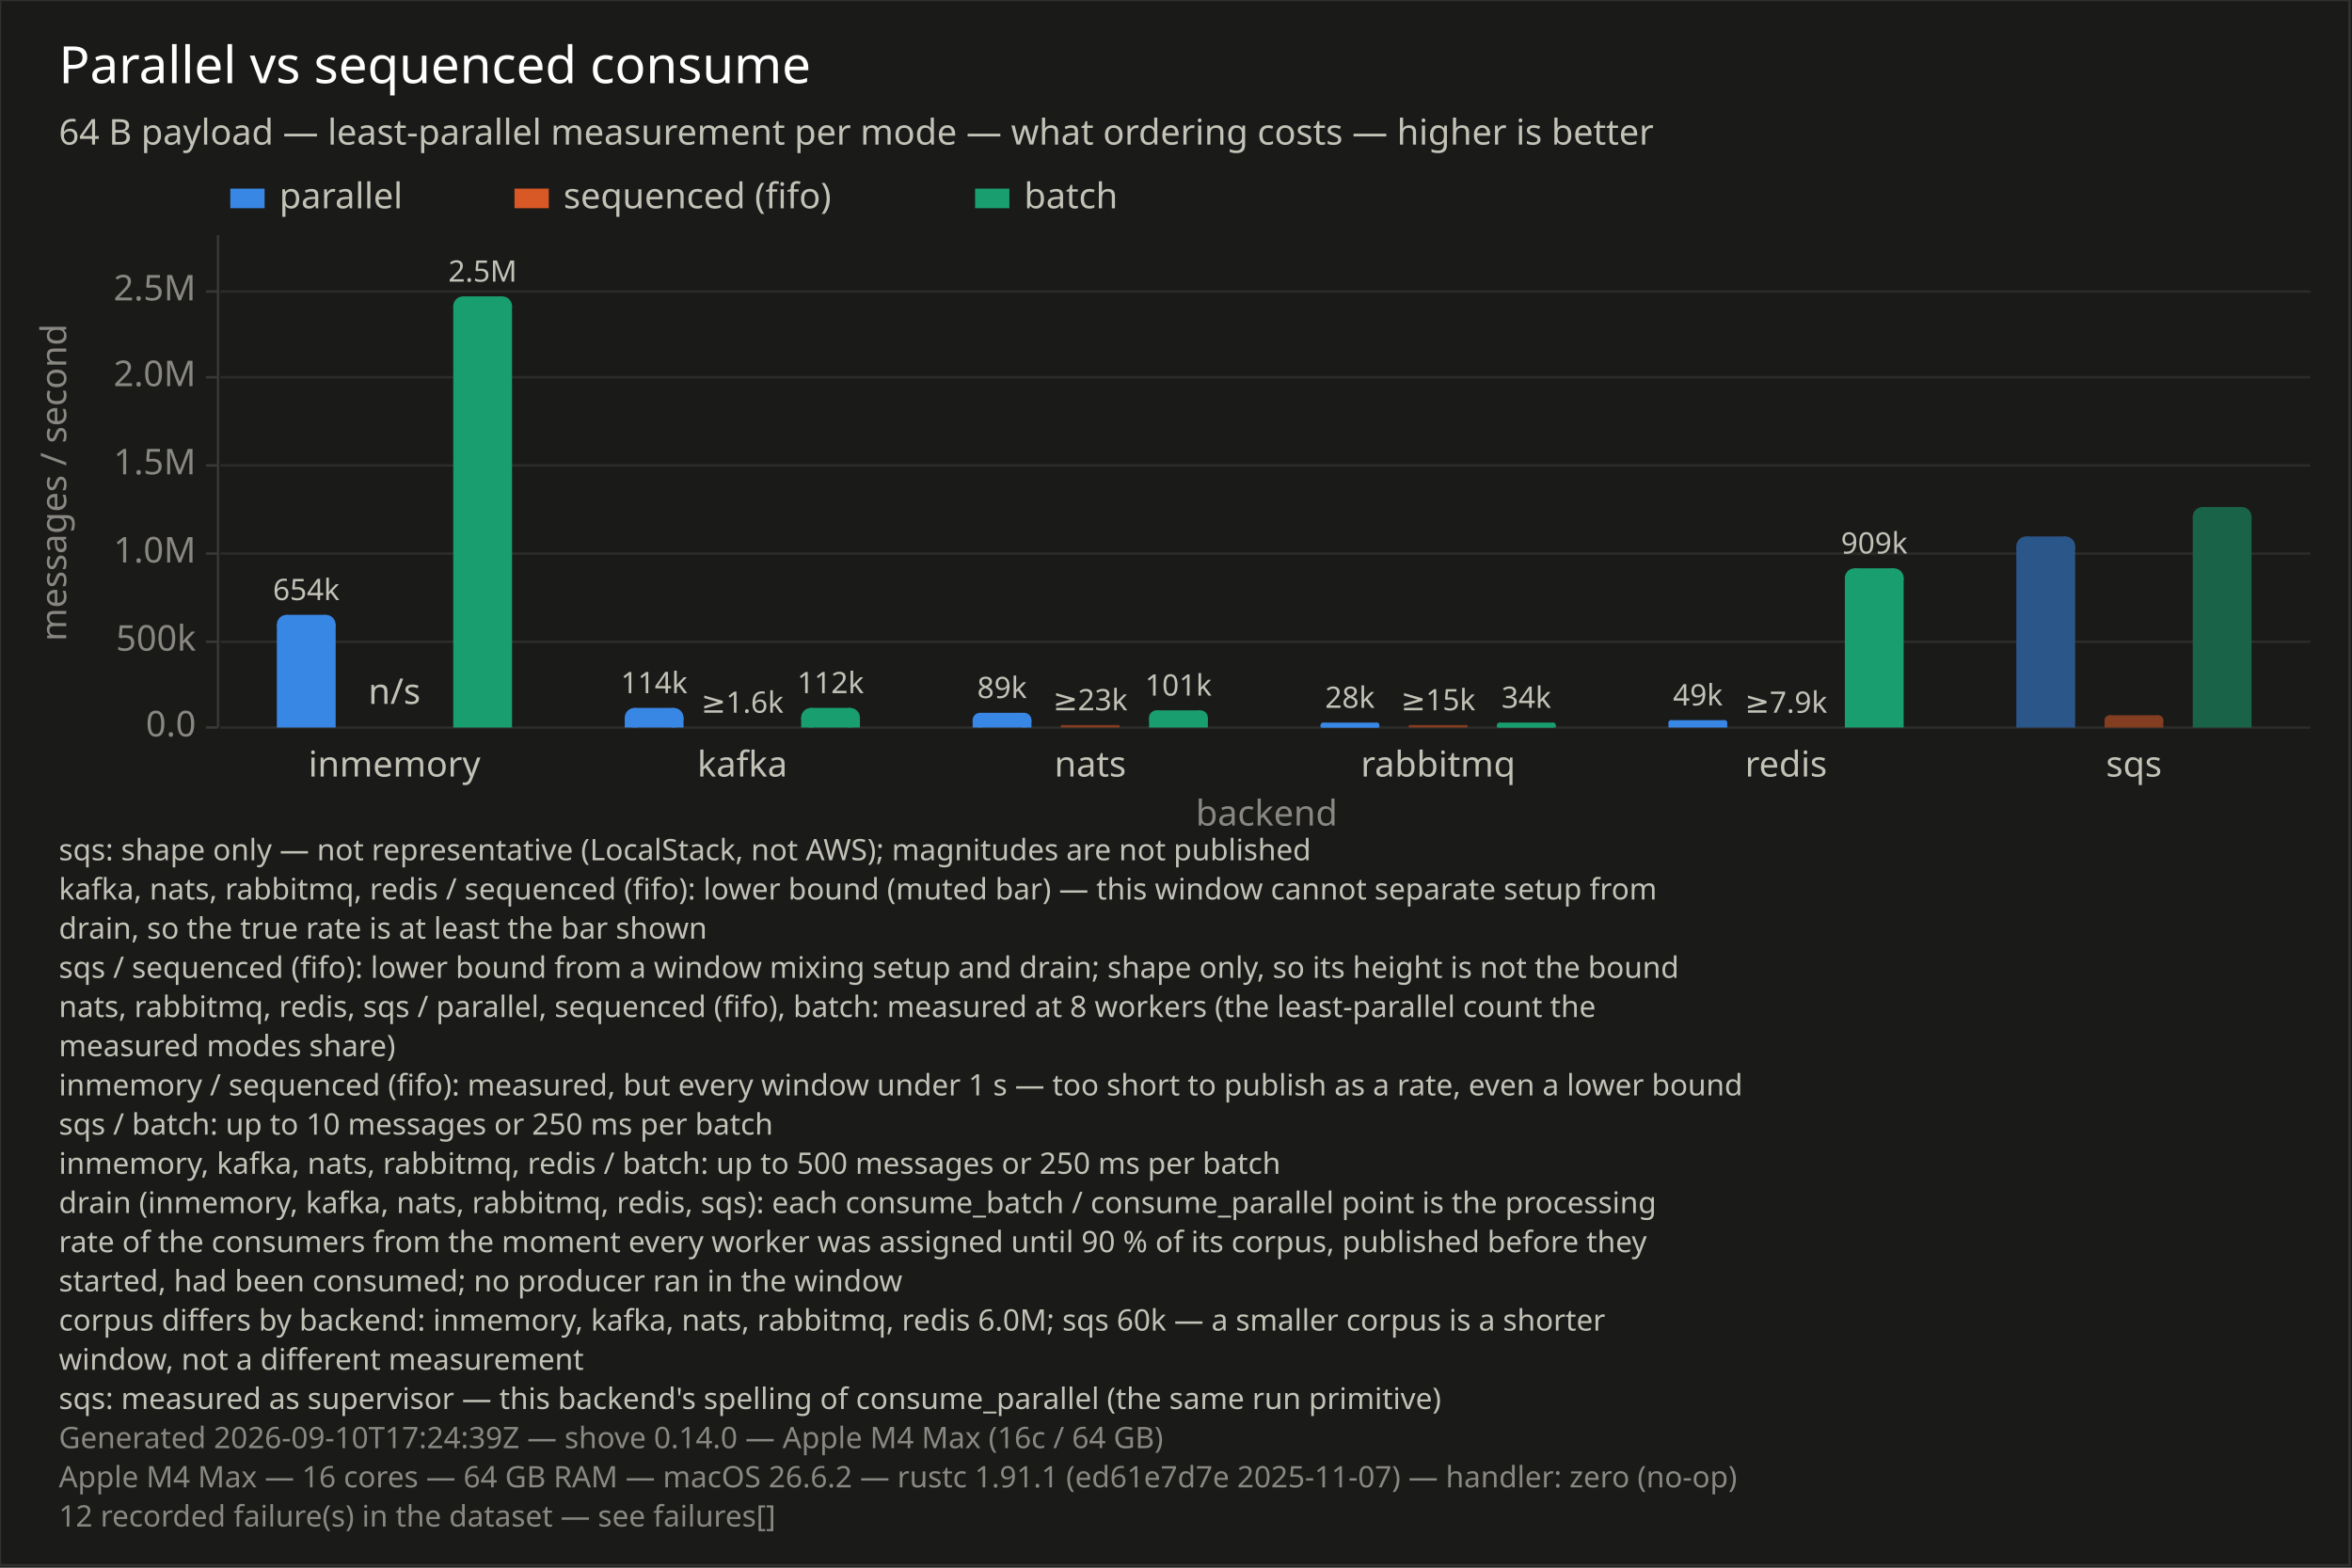
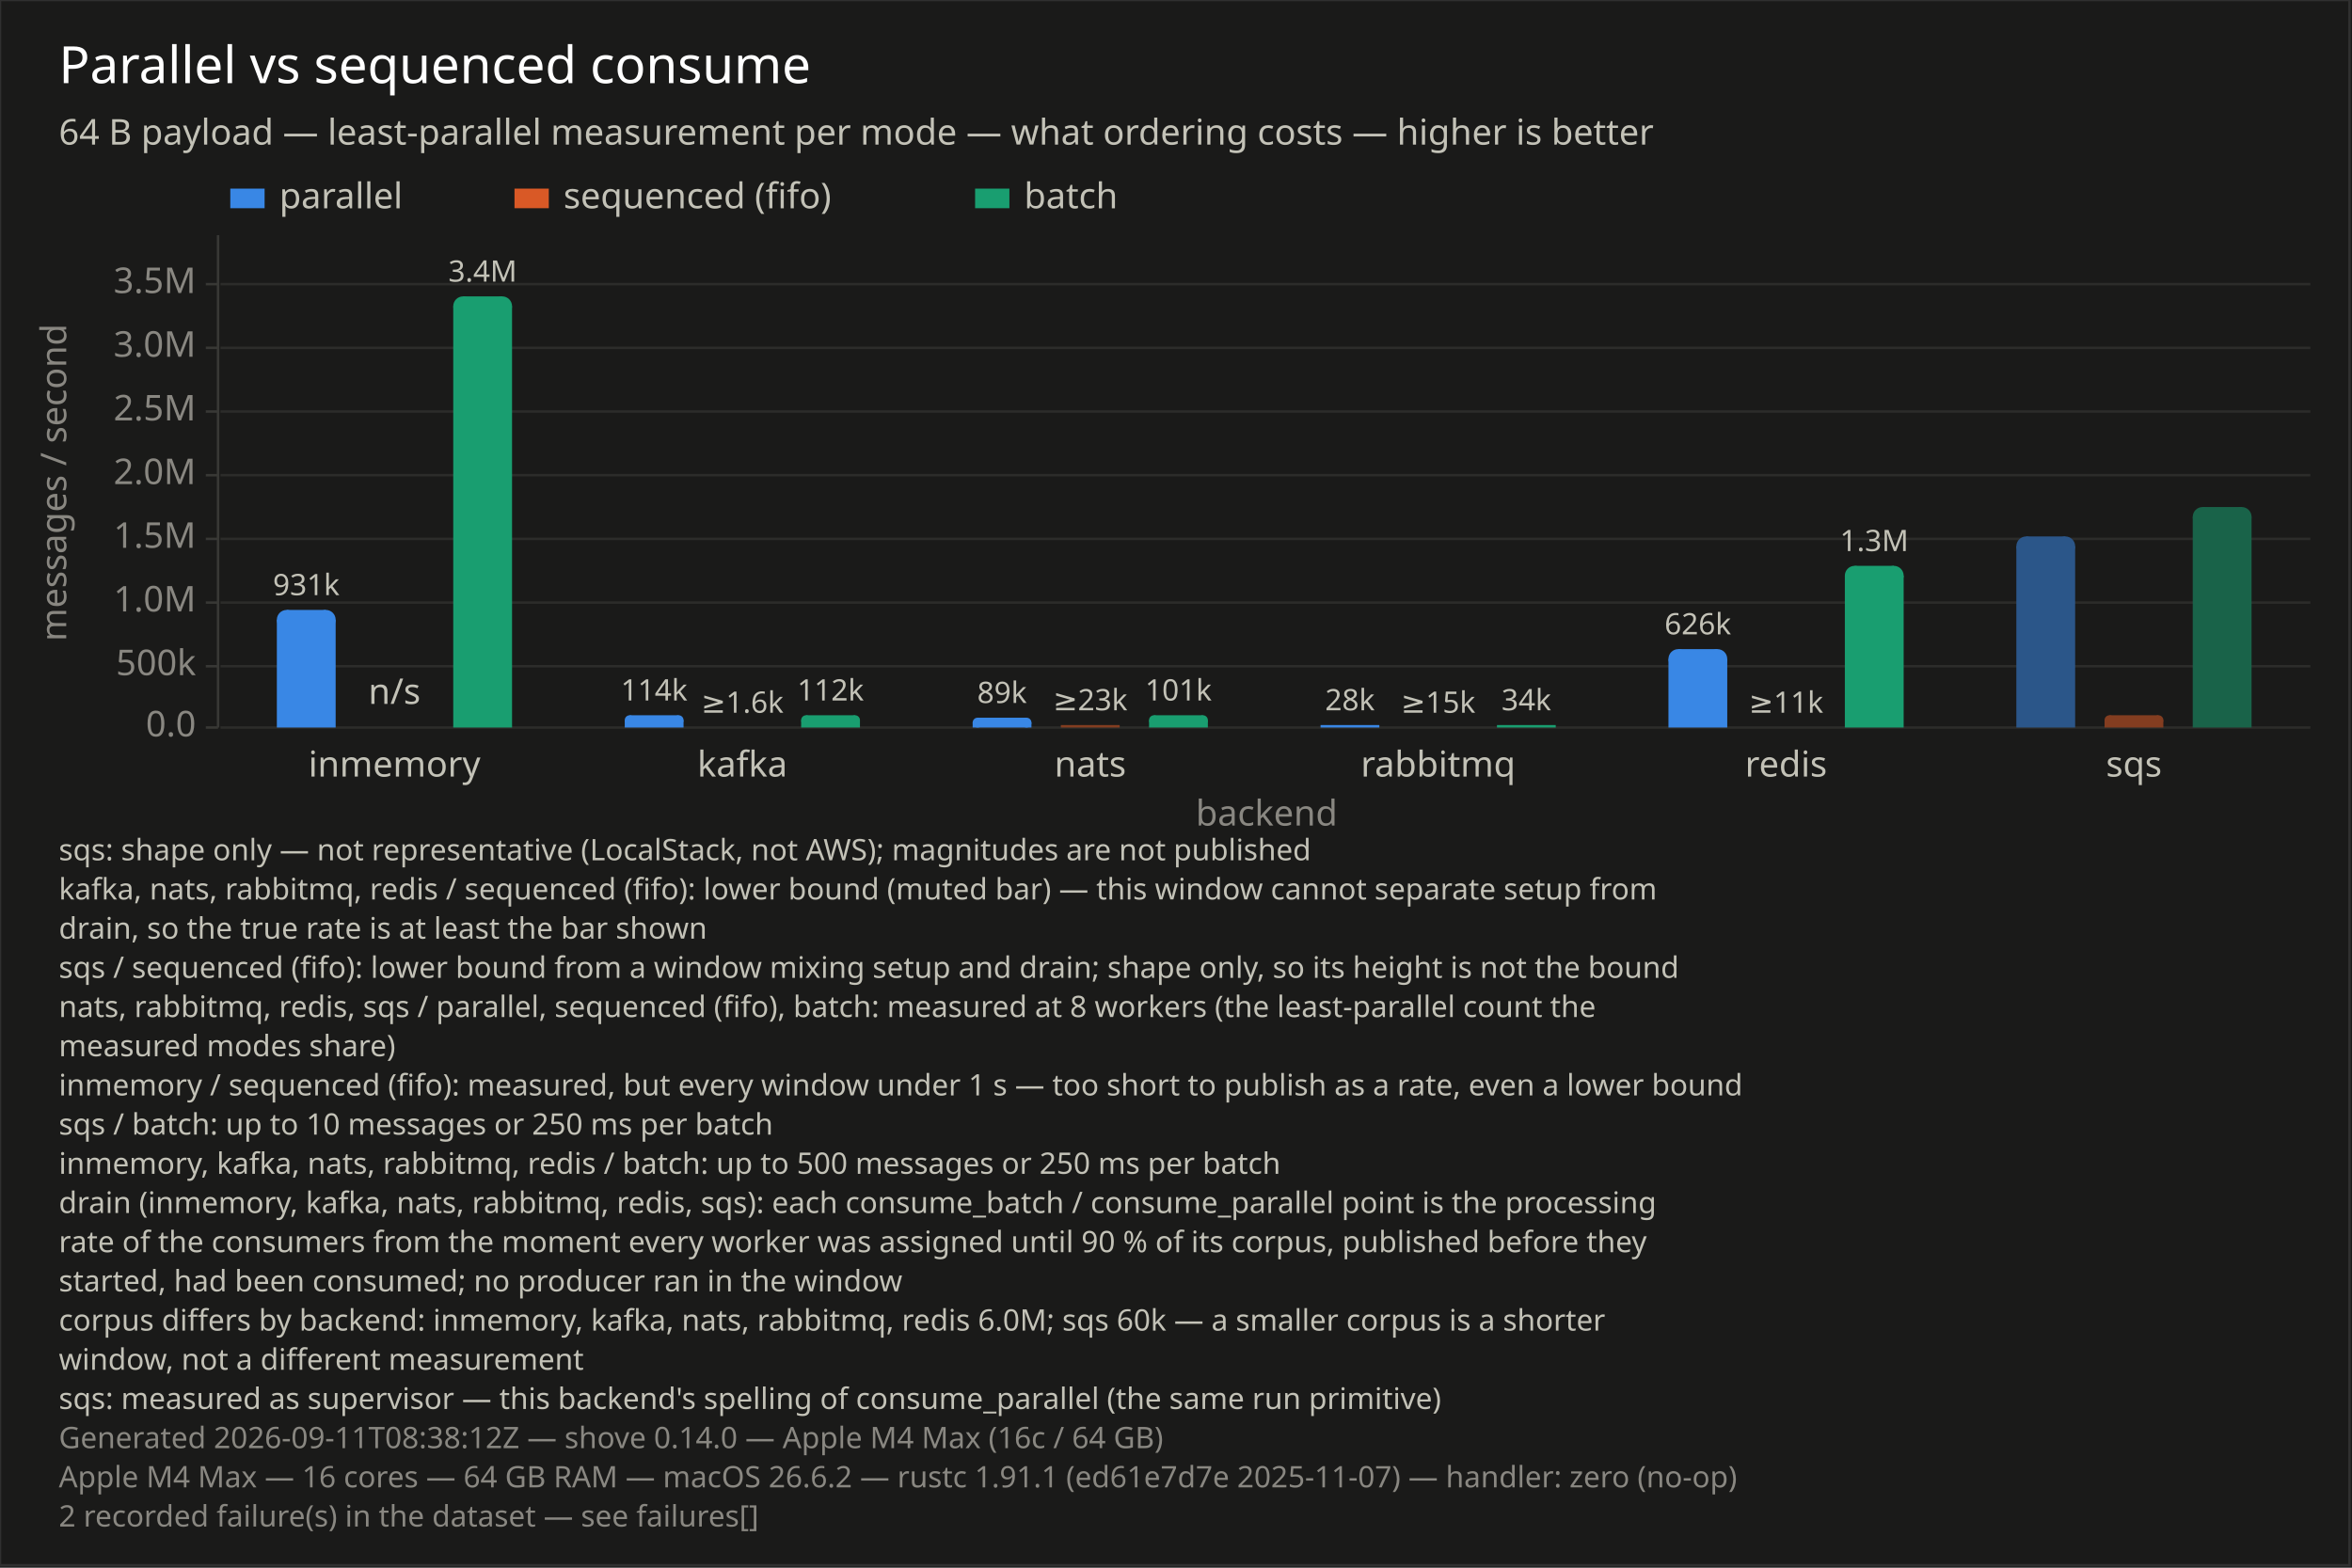
<svg xmlns="http://www.w3.org/2000/svg" width="960" height="640" viewBox="0 0 960 640">
  <rect x="0" y="0" width="960" height="640" opacity="1" fill="#1A1A19" stroke="none" />
  <rect x="0" y="0" width="959" height="639" opacity="0.1" fill="none" stroke="#FFFFFF" />
  <text x="24" y="18" dy="0.76em" text-anchor="start" font-family="sans-serif" font-size="20.968" opacity="1" fill="#FFFFFF">
Parallel vs sequenced consume
</text>
  <text x="24" y="48" dy="0.76em" text-anchor="start" font-family="sans-serif" font-size="14.516" opacity="1" fill="#C3C2B7">
64 B payload — least-parallel measurement per mode — what ordering costs — higher is better
</text>
  <text x="24" y="342" dy="0.76em" text-anchor="start" font-family="sans-serif" font-size="12.097" opacity="1" fill="#C3C2B7">
sqs: shape only — not representative (LocalStack, not AWS); magnitudes are not published
</text>
  <text x="24" y="358" dy="0.76em" text-anchor="start" font-family="sans-serif" font-size="12.097" opacity="1" fill="#C3C2B7">
kafka, nats, rabbitmq, redis / sequenced (fifo): lower bound (muted bar) — this window cannot separate setup from
</text>
  <text x="24" y="374" dy="0.76em" text-anchor="start" font-family="sans-serif" font-size="12.097" opacity="1" fill="#C3C2B7">
drain, so the true rate is at least the bar shown
</text>
  <text x="24" y="390" dy="0.76em" text-anchor="start" font-family="sans-serif" font-size="12.097" opacity="1" fill="#C3C2B7">
sqs / sequenced (fifo): lower bound from a window mixing setup and drain; shape only, so its height is not the bound
</text>
  <text x="24" y="406" dy="0.76em" text-anchor="start" font-family="sans-serif" font-size="12.097" opacity="1" fill="#C3C2B7">
nats, rabbitmq, redis, sqs / parallel, sequenced (fifo), batch: measured at 8 workers (the least-parallel count the
</text>
  <text x="24" y="422" dy="0.76em" text-anchor="start" font-family="sans-serif" font-size="12.097" opacity="1" fill="#C3C2B7">
measured modes share)
</text>
  <text x="24" y="438" dy="0.76em" text-anchor="start" font-family="sans-serif" font-size="12.097" opacity="1" fill="#C3C2B7">
inmemory / sequenced (fifo): measured, but every window under 1 s — too short to publish as a rate, even a lower bound
</text>
  <text x="24" y="454" dy="0.76em" text-anchor="start" font-family="sans-serif" font-size="12.097" opacity="1" fill="#C3C2B7">
sqs / batch: up to 10 messages or 250 ms per batch
</text>
  <text x="24" y="470" dy="0.76em" text-anchor="start" font-family="sans-serif" font-size="12.097" opacity="1" fill="#C3C2B7">
inmemory, kafka, nats, rabbitmq, redis / batch: up to 500 messages or 250 ms per batch
</text>
  <text x="24" y="486" dy="0.76em" text-anchor="start" font-family="sans-serif" font-size="12.097" opacity="1" fill="#C3C2B7">
drain (inmemory, kafka, nats, rabbitmq, redis, sqs): each consume_batch / consume_parallel point is the processing
</text>
  <text x="24" y="502" dy="0.76em" text-anchor="start" font-family="sans-serif" font-size="12.097" opacity="1" fill="#C3C2B7">
rate of the consumers from the moment every worker was assigned until 90 % of its corpus, published before they
</text>
  <text x="24" y="518" dy="0.76em" text-anchor="start" font-family="sans-serif" font-size="12.097" opacity="1" fill="#C3C2B7">
started, had been consumed; no producer ran in the window
</text>
  <text x="24" y="534" dy="0.76em" text-anchor="start" font-family="sans-serif" font-size="12.097" opacity="1" fill="#C3C2B7">
corpus differs by backend: inmemory, kafka, nats, rabbitmq, redis 6.0M; sqs 60k — a smaller corpus is a shorter
</text>
  <text x="24" y="550" dy="0.76em" text-anchor="start" font-family="sans-serif" font-size="12.097" opacity="1" fill="#C3C2B7">
window, not a different measurement
</text>
  <text x="24" y="566" dy="0.76em" text-anchor="start" font-family="sans-serif" font-size="12.097" opacity="1" fill="#C3C2B7">
sqs: measured as supervisor — this backend's spelling of consume_parallel (the same run primitive)
</text>
  <text x="24" y="582" dy="0.76em" text-anchor="start" font-family="sans-serif" font-size="12.097" opacity="1" fill="#898781">
- Generated 2026-09-10T17:24:39Z — shove 0.14.0 — Apple M4 Max (16c / 64 GB)
+ Generated 2026-09-11T08:38:12Z — shove 0.14.0 — Apple M4 Max (16c / 64 GB)
</text>
  <text x="24" y="598" dy="0.76em" text-anchor="start" font-family="sans-serif" font-size="12.097" opacity="1" fill="#898781">
Apple M4 Max — 16 cores — 64 GB RAM — macOS 26.6.2 — rustc 1.91.1 (ed61e7d7e 2025-11-07) — handler: zero (no-op)
</text>
  <text x="24" y="614" dy="0.76em" text-anchor="start" font-family="sans-serif" font-size="12.097" opacity="1" fill="#898781">
- 12 recorded failure(s) in the dataset — see failures[]
+ 2 recorded failure(s) in the dataset — see failures[]
</text>
  <text x="16" y="197" dy="0.76em" text-anchor="middle" font-family="sans-serif" font-size="14.516" opacity="1" fill="#898781" transform="rotate(270, 16, 197)">
messages / second
</text>
  <line opacity="1" stroke="#2C2C2A" stroke-width="1" x1="90" y1="297" x2="943" y2="297" />
-   <line opacity="1" stroke="#2C2C2A" stroke-width="1" x1="90" y1="262" x2="943" y2="262" />
-   <line opacity="1" stroke="#2C2C2A" stroke-width="1" x1="90" y1="226" x2="943" y2="226" />
-   <line opacity="1" stroke="#2C2C2A" stroke-width="1" x1="90" y1="190" x2="943" y2="190" />
-   <line opacity="1" stroke="#2C2C2A" stroke-width="1" x1="90" y1="154" x2="943" y2="154" />
-   <line opacity="1" stroke="#2C2C2A" stroke-width="1" x1="90" y1="119" x2="943" y2="119" />
+   <line opacity="1" stroke="#2C2C2A" stroke-width="1" x1="90" y1="272" x2="943" y2="272" />
+   <line opacity="1" stroke="#2C2C2A" stroke-width="1" x1="90" y1="246" x2="943" y2="246" />
+   <line opacity="1" stroke="#2C2C2A" stroke-width="1" x1="90" y1="220" x2="943" y2="220" />
+   <line opacity="1" stroke="#2C2C2A" stroke-width="1" x1="90" y1="194" x2="943" y2="194" />
+   <line opacity="1" stroke="#2C2C2A" stroke-width="1" x1="90" y1="168" x2="943" y2="168" />
+   <line opacity="1" stroke="#2C2C2A" stroke-width="1" x1="90" y1="142" x2="943" y2="142" />
+   <line opacity="1" stroke="#2C2C2A" stroke-width="1" x1="90" y1="116" x2="943" y2="116" />
  <polyline fill="none" opacity="1" stroke="#383835" stroke-width="1" points="89,96 89,297 " />
  <text x="80" y="297" dy="0.5ex" text-anchor="end" font-family="sans-serif" font-size="14.516" opacity="1" fill="#898781">
0.0
</text>
  <polyline fill="none" opacity="1" stroke="#383835" stroke-width="1" points="84,297 89,297 " />
-   <text x="80" y="262" dy="0.5ex" text-anchor="end" font-family="sans-serif" font-size="14.516" opacity="1" fill="#898781">
+   <text x="80" y="272" dy="0.5ex" text-anchor="end" font-family="sans-serif" font-size="14.516" opacity="1" fill="#898781">
500k
</text>
-   <polyline fill="none" opacity="1" stroke="#383835" stroke-width="1" points="84,262 89,262 " />
-   <text x="80" y="226" dy="0.5ex" text-anchor="end" font-family="sans-serif" font-size="14.516" opacity="1" fill="#898781">
+   <polyline fill="none" opacity="1" stroke="#383835" stroke-width="1" points="84,272 89,272 " />
+   <text x="80" y="246" dy="0.5ex" text-anchor="end" font-family="sans-serif" font-size="14.516" opacity="1" fill="#898781">
1.0M
</text>
-   <polyline fill="none" opacity="1" stroke="#383835" stroke-width="1" points="84,226 89,226 " />
-   <text x="80" y="190" dy="0.5ex" text-anchor="end" font-family="sans-serif" font-size="14.516" opacity="1" fill="#898781">
+   <polyline fill="none" opacity="1" stroke="#383835" stroke-width="1" points="84,246 89,246 " />
+   <text x="80" y="220" dy="0.5ex" text-anchor="end" font-family="sans-serif" font-size="14.516" opacity="1" fill="#898781">
1.5M
</text>
-   <polyline fill="none" opacity="1" stroke="#383835" stroke-width="1" points="84,190 89,190 " />
-   <text x="80" y="154" dy="0.5ex" text-anchor="end" font-family="sans-serif" font-size="14.516" opacity="1" fill="#898781">
+   <polyline fill="none" opacity="1" stroke="#383835" stroke-width="1" points="84,220 89,220 " />
+   <text x="80" y="194" dy="0.5ex" text-anchor="end" font-family="sans-serif" font-size="14.516" opacity="1" fill="#898781">
2.0M
</text>
-   <polyline fill="none" opacity="1" stroke="#383835" stroke-width="1" points="84,154 89,154 " />
-   <text x="80" y="119" dy="0.5ex" text-anchor="end" font-family="sans-serif" font-size="14.516" opacity="1" fill="#898781">
+   <polyline fill="none" opacity="1" stroke="#383835" stroke-width="1" points="84,194 89,194 " />
+   <text x="80" y="168" dy="0.5ex" text-anchor="end" font-family="sans-serif" font-size="14.516" opacity="1" fill="#898781">
2.5M
</text>
-   <polyline fill="none" opacity="1" stroke="#383835" stroke-width="1" points="84,119 89,119 " />
-   <rect x="113" y="255" width="24" height="42" opacity="1" fill="#3987E5" stroke="none" />
-   <rect x="117" y="251" width="16" height="5" opacity="1" fill="#3987E5" stroke="none" />
-   <circle cx="117" cy="255" r="4" opacity="1" fill="#3987E5" stroke="none" stroke-width="0" />
-   <circle cx="133" cy="255" r="4" opacity="1" fill="#3987E5" stroke="none" stroke-width="0" />
-   <text x="125" y="248" dy="-0.5ex" text-anchor="middle" font-family="sans-serif" font-size="12.097" opacity="1" fill="#C3C2B7">
- 654k
+   <polyline fill="none" opacity="1" stroke="#383835" stroke-width="1" points="84,168 89,168 " />
+   <text x="80" y="142" dy="0.5ex" text-anchor="end" font-family="sans-serif" font-size="14.516" opacity="1" fill="#898781">
+ 3.0M
+ </text>
+   <polyline fill="none" opacity="1" stroke="#383835" stroke-width="1" points="84,142 89,142 " />
+   <text x="80" y="116" dy="0.5ex" text-anchor="end" font-family="sans-serif" font-size="14.516" opacity="1" fill="#898781">
+ 3.5M
+ </text>
+   <polyline fill="none" opacity="1" stroke="#383835" stroke-width="1" points="84,116 89,116 " />
+   <rect x="113" y="253" width="24" height="44" opacity="1" fill="#3987E5" stroke="none" />
+   <rect x="117" y="249" width="16" height="5" opacity="1" fill="#3987E5" stroke="none" />
+   <circle cx="117" cy="253" r="4" opacity="1" fill="#3987E5" stroke="none" stroke-width="0" />
+   <circle cx="133" cy="253" r="4" opacity="1" fill="#3987E5" stroke="none" stroke-width="0" />
+   <text x="125" y="246" dy="-0.5ex" text-anchor="middle" font-family="sans-serif" font-size="12.097" opacity="1" fill="#C3C2B7">
+ 931k
</text>
  <text x="161" y="291" dy="-0.5ex" text-anchor="middle" font-family="sans-serif" font-size="14.516" opacity="1" fill="#C3C2B7">
n/s
</text>
  <rect x="185" y="125" width="24" height="172" opacity="1" fill="#199E70" stroke="none" />
  <rect x="189" y="121" width="16" height="5" opacity="1" fill="#199E70" stroke="none" />
  <circle cx="189" cy="125" r="4" opacity="1" fill="#199E70" stroke="none" stroke-width="0" />
  <circle cx="205" cy="125" r="4" opacity="1" fill="#199E70" stroke="none" stroke-width="0" />
  <text x="197" y="118" dy="-0.5ex" text-anchor="middle" font-family="sans-serif" font-size="12.097" opacity="1" fill="#C3C2B7">
- 2.5M
- </text>
-   <rect x="255" y="293" width="24" height="4" opacity="1" fill="#3987E5" stroke="none" />
-   <rect x="259" y="289" width="16" height="5" opacity="1" fill="#3987E5" stroke="none" />
-   <circle cx="259" cy="293" r="4" opacity="1" fill="#3987E5" stroke="none" stroke-width="0" />
-   <circle cx="275" cy="293" r="4" opacity="1" fill="#3987E5" stroke="none" stroke-width="0" />
-   <text x="267" y="286" dy="-0.5ex" text-anchor="middle" font-family="sans-serif" font-size="12.097" opacity="1" fill="#C3C2B7">
+ 3.4M
+ </text>
+   <rect x="255" y="294" width="24" height="3" opacity="1" fill="#3987E5" stroke="none" />
+   <rect x="257" y="292" width="20" height="3" opacity="1" fill="#3987E5" stroke="none" />
+   <circle cx="257" cy="294" r="2" opacity="1" fill="#3987E5" stroke="none" stroke-width="0" />
+   <circle cx="277" cy="294" r="2" opacity="1" fill="#3987E5" stroke="none" stroke-width="0" />
+   <text x="267" y="289" dy="-0.5ex" text-anchor="middle" font-family="sans-serif" font-size="12.097" opacity="1" fill="#C3C2B7">
114k
</text>
  <text x="303" y="294" dy="-0.5ex" text-anchor="middle" font-family="sans-serif" font-size="12.097" opacity="1" fill="#C3C2B7">
≥1.6k
</text>
-   <rect x="327" y="293" width="24" height="4" opacity="1" fill="#199E70" stroke="none" />
-   <rect x="331" y="289" width="16" height="5" opacity="1" fill="#199E70" stroke="none" />
-   <circle cx="331" cy="293" r="4" opacity="1" fill="#199E70" stroke="none" stroke-width="0" />
-   <circle cx="347" cy="293" r="4" opacity="1" fill="#199E70" stroke="none" stroke-width="0" />
-   <text x="339" y="286" dy="-0.5ex" text-anchor="middle" font-family="sans-serif" font-size="12.097" opacity="1" fill="#C3C2B7">
+   <rect x="327" y="294" width="24" height="3" opacity="1" fill="#199E70" stroke="none" />
+   <rect x="329" y="292" width="20" height="3" opacity="1" fill="#199E70" stroke="none" />
+   <circle cx="329" cy="294" r="2" opacity="1" fill="#199E70" stroke="none" stroke-width="0" />
+   <circle cx="349" cy="294" r="2" opacity="1" fill="#199E70" stroke="none" stroke-width="0" />
+   <text x="339" y="289" dy="-0.5ex" text-anchor="middle" font-family="sans-serif" font-size="12.097" opacity="1" fill="#C3C2B7">
112k
</text>
-   <rect x="397" y="294" width="24" height="3" opacity="1" fill="#3987E5" stroke="none" />
-   <rect x="400" y="291" width="18" height="4" opacity="1" fill="#3987E5" stroke="none" />
-   <circle cx="400" cy="294" r="3" opacity="1" fill="#3987E5" stroke="none" stroke-width="0" />
-   <circle cx="418" cy="294" r="3" opacity="1" fill="#3987E5" stroke="none" stroke-width="0" />
-   <text x="409" y="288" dy="-0.5ex" text-anchor="middle" font-family="sans-serif" font-size="12.097" opacity="1" fill="#C3C2B7">
+   <rect x="397" y="295" width="24" height="2" opacity="1" fill="#3987E5" stroke="none" />
+   <rect x="399" y="293" width="20" height="3" opacity="1" fill="#3987E5" stroke="none" />
+   <circle cx="399" cy="295" r="2" opacity="1" fill="#3987E5" stroke="none" stroke-width="0" />
+   <circle cx="419" cy="295" r="2" opacity="1" fill="#3987E5" stroke="none" stroke-width="0" />
+   <text x="409" y="290" dy="-0.5ex" text-anchor="middle" font-family="sans-serif" font-size="12.097" opacity="1" fill="#C3C2B7">
89k
</text>
  <rect x="433" y="296" width="24" height="1" opacity="1" fill="#833D20" stroke="none" />
  <text x="445" y="293" dy="-0.5ex" text-anchor="middle" font-family="sans-serif" font-size="12.097" opacity="1" fill="#C3C2B7">
≥23k
</text>
-   <rect x="469" y="293" width="24" height="4" opacity="1" fill="#199E70" stroke="none" />
-   <rect x="472" y="290" width="18" height="4" opacity="1" fill="#199E70" stroke="none" />
-   <circle cx="472" cy="293" r="3" opacity="1" fill="#199E70" stroke="none" stroke-width="0" />
-   <circle cx="490" cy="293" r="3" opacity="1" fill="#199E70" stroke="none" stroke-width="0" />
-   <text x="481" y="287" dy="-0.5ex" text-anchor="middle" font-family="sans-serif" font-size="12.097" opacity="1" fill="#C3C2B7">
+   <rect x="469" y="294" width="24" height="3" opacity="1" fill="#199E70" stroke="none" />
+   <rect x="471" y="292" width="20" height="3" opacity="1" fill="#199E70" stroke="none" />
+   <circle cx="471" cy="294" r="2" opacity="1" fill="#199E70" stroke="none" stroke-width="0" />
+   <circle cx="491" cy="294" r="2" opacity="1" fill="#199E70" stroke="none" stroke-width="0" />
+   <text x="481" y="289" dy="-0.5ex" text-anchor="middle" font-family="sans-serif" font-size="12.097" opacity="1" fill="#C3C2B7">
101k
</text>
  <rect x="539" y="296" width="24" height="1" opacity="1" fill="#3987E5" stroke="none" />
-   <rect x="540" y="295" width="22" height="2" opacity="1" fill="#3987E5" stroke="none" />
-   <circle cx="540" cy="296" r="1" opacity="1" fill="#3987E5" stroke="none" stroke-width="0" />
-   <circle cx="562" cy="296" r="1" opacity="1" fill="#3987E5" stroke="none" stroke-width="0" />
-   <text x="551" y="292" dy="-0.5ex" text-anchor="middle" font-family="sans-serif" font-size="12.097" opacity="1" fill="#C3C2B7">
+   <text x="551" y="293" dy="-0.5ex" text-anchor="middle" font-family="sans-serif" font-size="12.097" opacity="1" fill="#C3C2B7">
28k
</text>
-   <rect x="575" y="296" width="24" height="1" opacity="1" fill="#833D20" stroke="none" />
-   <text x="587" y="293" dy="-0.5ex" text-anchor="middle" font-family="sans-serif" font-size="12.097" opacity="1" fill="#C3C2B7">
+   <text x="587" y="294" dy="-0.5ex" text-anchor="middle" font-family="sans-serif" font-size="12.097" opacity="1" fill="#C3C2B7">
≥15k
</text>
  <rect x="611" y="296" width="24" height="1" opacity="1" fill="#199E70" stroke="none" />
-   <rect x="612" y="295" width="22" height="2" opacity="1" fill="#199E70" stroke="none" />
-   <circle cx="612" cy="296" r="1" opacity="1" fill="#199E70" stroke="none" stroke-width="0" />
-   <circle cx="634" cy="296" r="1" opacity="1" fill="#199E70" stroke="none" stroke-width="0" />
-   <text x="623" y="292" dy="-0.5ex" text-anchor="middle" font-family="sans-serif" font-size="12.097" opacity="1" fill="#C3C2B7">
+   <text x="623" y="293" dy="-0.5ex" text-anchor="middle" font-family="sans-serif" font-size="12.097" opacity="1" fill="#C3C2B7">
34k
</text>
-   <rect x="681" y="295" width="24" height="2" opacity="1" fill="#3987E5" stroke="none" />
-   <rect x="682" y="294" width="22" height="2" opacity="1" fill="#3987E5" stroke="none" />
-   <circle cx="682" cy="295" r="1" opacity="1" fill="#3987E5" stroke="none" stroke-width="0" />
-   <circle cx="704" cy="295" r="1" opacity="1" fill="#3987E5" stroke="none" stroke-width="0" />
-   <text x="693" y="291" dy="-0.5ex" text-anchor="middle" font-family="sans-serif" font-size="12.097" opacity="1" fill="#C3C2B7">
- 49k
+   <rect x="681" y="269" width="24" height="28" opacity="1" fill="#3987E5" stroke="none" />
+   <rect x="685" y="265" width="16" height="5" opacity="1" fill="#3987E5" stroke="none" />
+   <circle cx="685" cy="269" r="4" opacity="1" fill="#3987E5" stroke="none" stroke-width="0" />
+   <circle cx="701" cy="269" r="4" opacity="1" fill="#3987E5" stroke="none" stroke-width="0" />
+   <text x="693" y="262" dy="-0.5ex" text-anchor="middle" font-family="sans-serif" font-size="12.097" opacity="1" fill="#C3C2B7">
+ 626k
</text>
  <text x="729" y="294" dy="-0.5ex" text-anchor="middle" font-family="sans-serif" font-size="12.097" opacity="1" fill="#C3C2B7">
- ≥7.9k
- </text>
-   <rect x="753" y="236" width="24" height="61" opacity="1" fill="#199E70" stroke="none" />
-   <rect x="757" y="232" width="16" height="5" opacity="1" fill="#199E70" stroke="none" />
-   <circle cx="757" cy="236" r="4" opacity="1" fill="#199E70" stroke="none" stroke-width="0" />
-   <circle cx="773" cy="236" r="4" opacity="1" fill="#199E70" stroke="none" stroke-width="0" />
-   <text x="765" y="229" dy="-0.5ex" text-anchor="middle" font-family="sans-serif" font-size="12.097" opacity="1" fill="#C3C2B7">
- 909k
+ ≥11k
+ </text>
+   <rect x="753" y="235" width="24" height="62" opacity="1" fill="#199E70" stroke="none" />
+   <rect x="757" y="231" width="16" height="5" opacity="1" fill="#199E70" stroke="none" />
+   <circle cx="757" cy="235" r="4" opacity="1" fill="#199E70" stroke="none" stroke-width="0" />
+   <circle cx="773" cy="235" r="4" opacity="1" fill="#199E70" stroke="none" stroke-width="0" />
+   <text x="765" y="228" dy="-0.5ex" text-anchor="middle" font-family="sans-serif" font-size="12.097" opacity="1" fill="#C3C2B7">
+ 1.3M
</text>
  <rect x="823" y="223" width="24" height="74" opacity="1" fill="#2B5689" stroke="none" />
  <rect x="827" y="219" width="16" height="5" opacity="1" fill="#2B5689" stroke="none" />
  <circle cx="827" cy="223" r="4" opacity="1" fill="#2B5689" stroke="none" stroke-width="0" />
  <circle cx="843" cy="223" r="4" opacity="1" fill="#2B5689" stroke="none" stroke-width="0" />
  <rect x="859" y="294" width="24" height="3" opacity="1" fill="#833D20" stroke="none" />
  <rect x="861" y="292" width="20" height="3" opacity="1" fill="#833D20" stroke="none" />
  <circle cx="861" cy="294" r="2" opacity="1" fill="#833D20" stroke="none" stroke-width="0" />
  <circle cx="881" cy="294" r="2" opacity="1" fill="#833D20" stroke="none" stroke-width="0" />
  <rect x="895" y="211" width="24" height="86" opacity="1" fill="#196349" stroke="none" />
  <rect x="899" y="207" width="16" height="5" opacity="1" fill="#196349" stroke="none" />
  <circle cx="899" cy="211" r="4" opacity="1" fill="#196349" stroke="none" stroke-width="0" />
  <circle cx="915" cy="211" r="4" opacity="1" fill="#196349" stroke="none" stroke-width="0" />
  <text x="161" y="306" dy="0.76em" text-anchor="middle" font-family="sans-serif" font-size="14.516" opacity="1" fill="#C3C2B7">
inmemory
</text>
  <text x="303" y="306" dy="0.76em" text-anchor="middle" font-family="sans-serif" font-size="14.516" opacity="1" fill="#C3C2B7">
kafka
</text>
  <text x="445" y="306" dy="0.76em" text-anchor="middle" font-family="sans-serif" font-size="14.516" opacity="1" fill="#C3C2B7">
nats
</text>
  <text x="587" y="306" dy="0.76em" text-anchor="middle" font-family="sans-serif" font-size="14.516" opacity="1" fill="#C3C2B7">
rabbitmq
</text>
  <text x="729" y="306" dy="0.76em" text-anchor="middle" font-family="sans-serif" font-size="14.516" opacity="1" fill="#C3C2B7">
redis
</text>
  <text x="871" y="306" dy="0.76em" text-anchor="middle" font-family="sans-serif" font-size="14.516" opacity="1" fill="#C3C2B7">
sqs
</text>
  <text x="517" y="326" dy="0.76em" text-anchor="middle" font-family="sans-serif" font-size="14.516" opacity="1" fill="#898781">
backend
</text>
  <rect x="94" y="77" width="14" height="8" opacity="1" fill="#3987E5" stroke="none" />
  <text x="114" y="74" dy="0.76em" text-anchor="start" font-family="sans-serif" font-size="14.516" opacity="1" fill="#C3C2B7">
parallel
</text>
  <rect x="210" y="77" width="14" height="8" opacity="1" fill="#D95926" stroke="none" />
  <text x="230" y="74" dy="0.76em" text-anchor="start" font-family="sans-serif" font-size="14.516" opacity="1" fill="#C3C2B7">
sequenced (fifo)
</text>
  <rect x="398" y="77" width="14" height="8" opacity="1" fill="#199E70" stroke="none" />
  <text x="418" y="74" dy="0.76em" text-anchor="start" font-family="sans-serif" font-size="14.516" opacity="1" fill="#C3C2B7">
batch
</text>
</svg>
